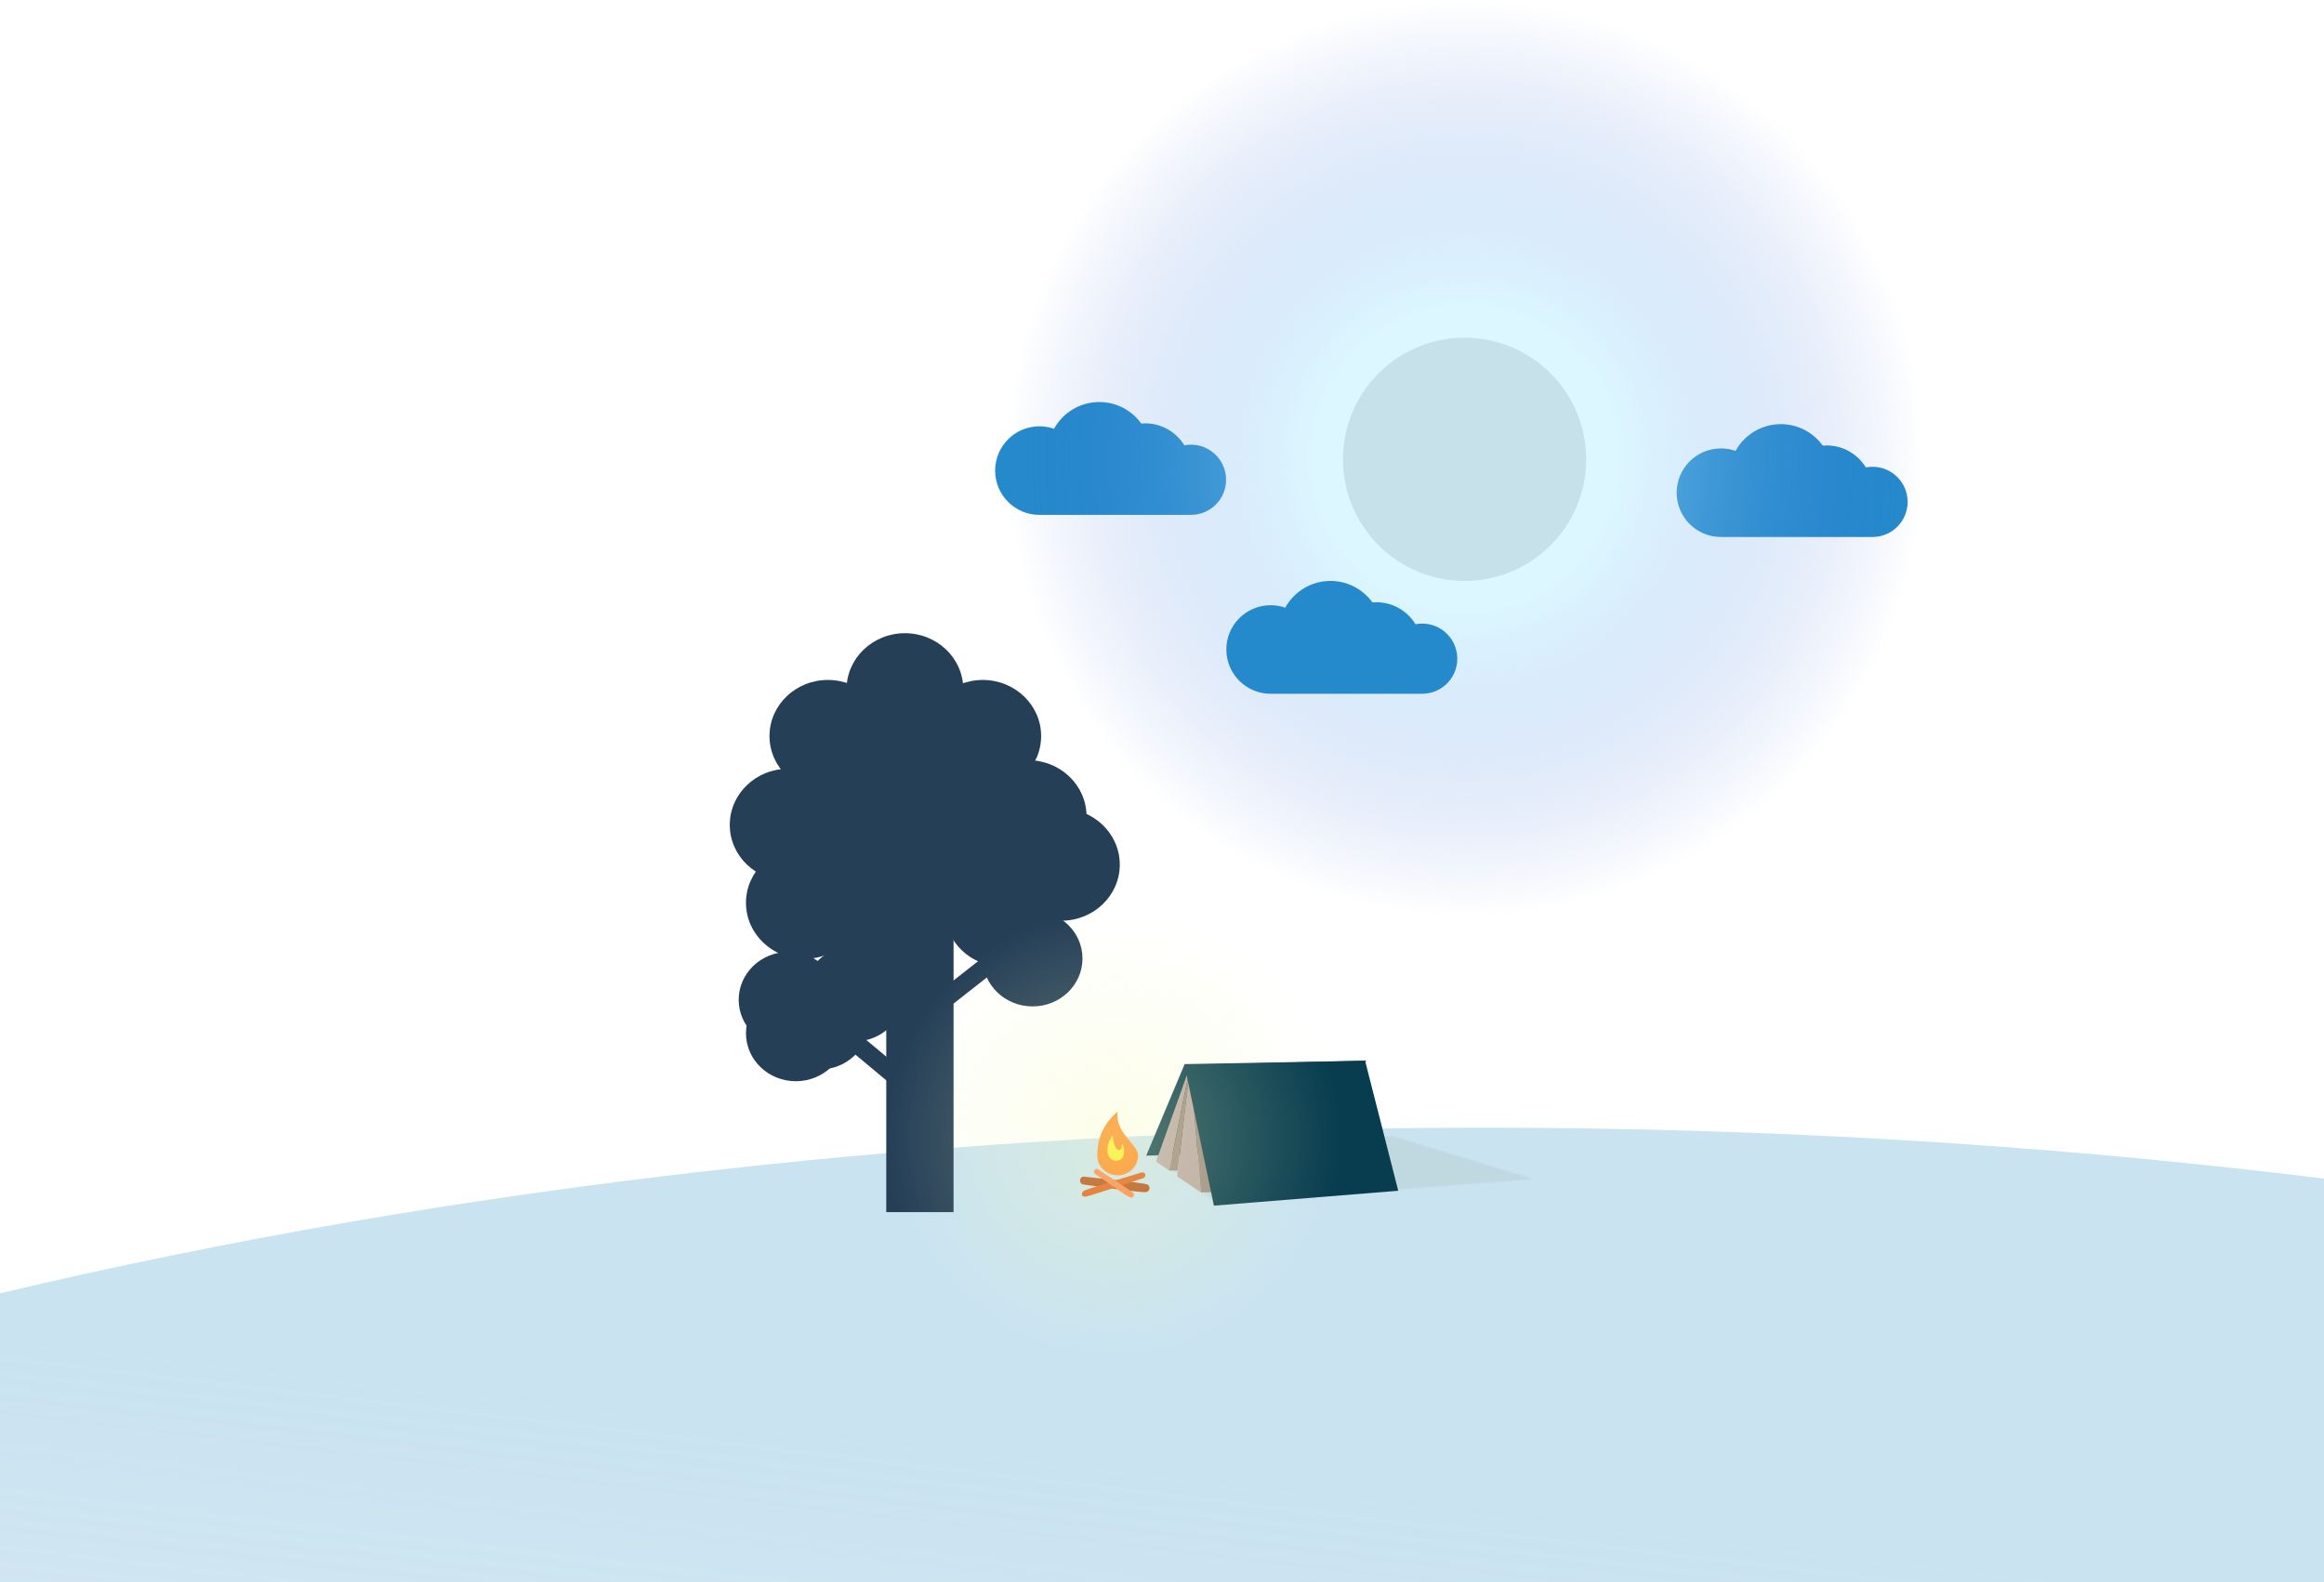
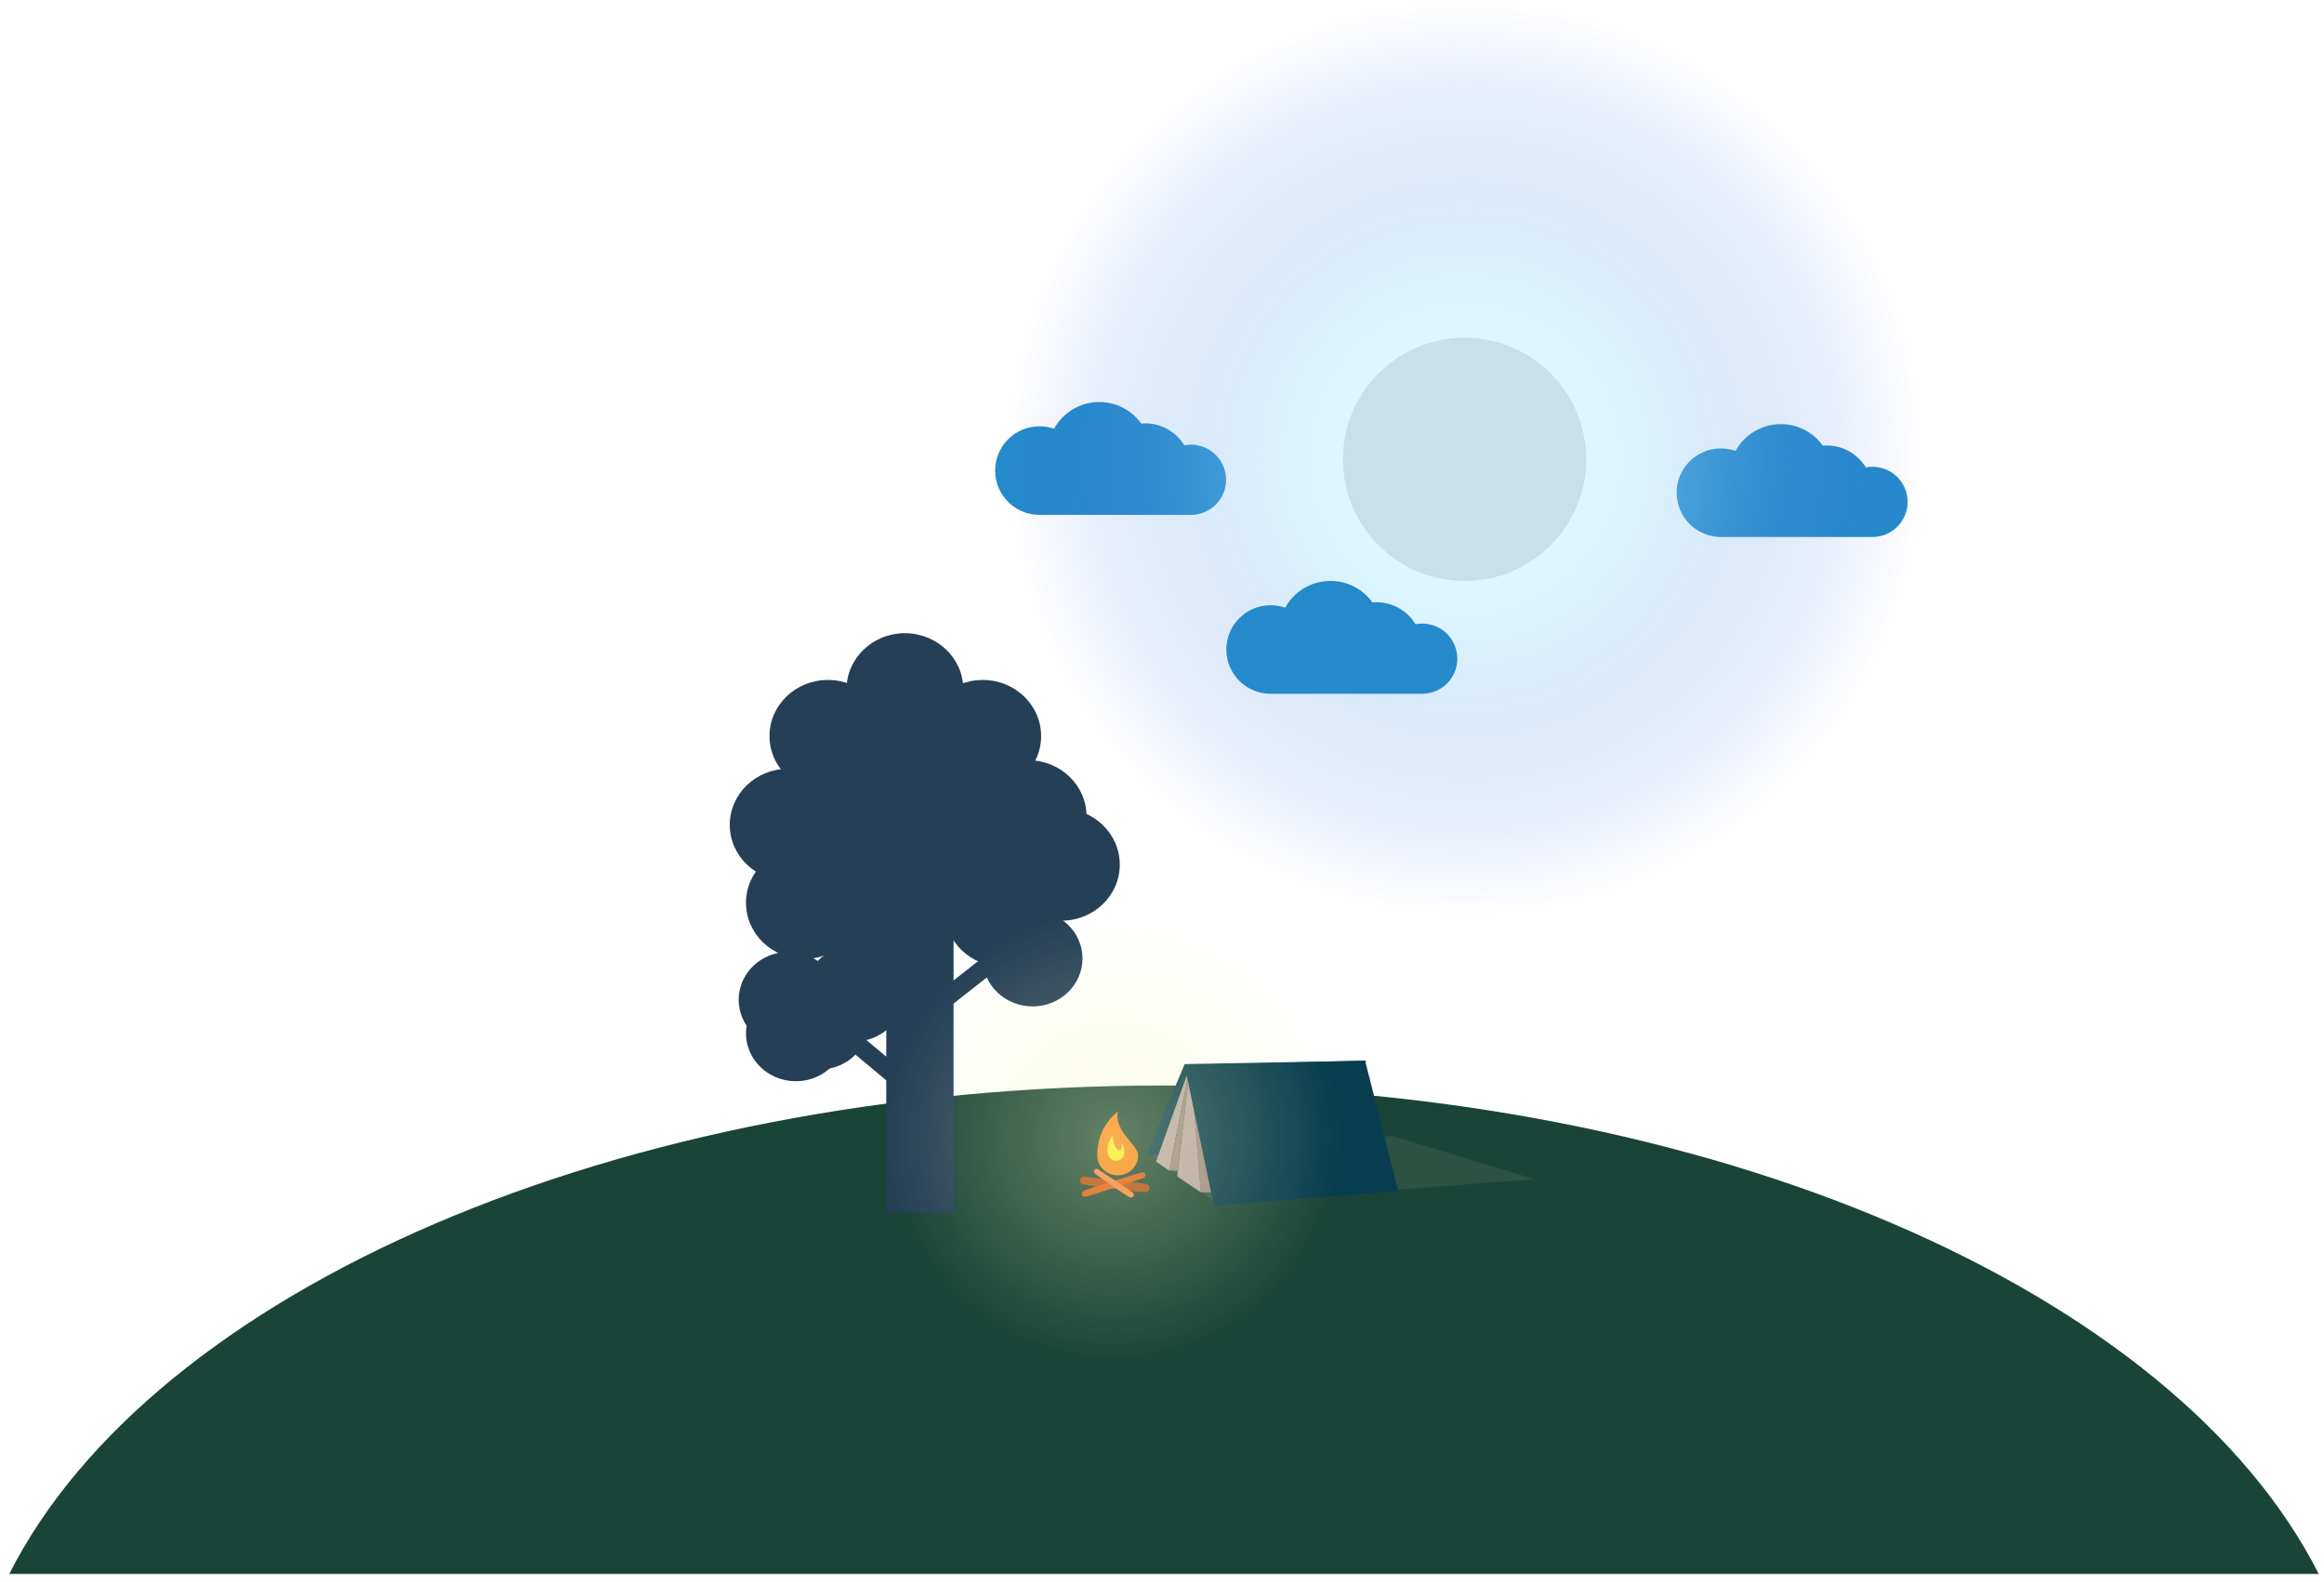
<svg xmlns="http://www.w3.org/2000/svg" width="1156" height="787" fill="none" viewBox="0 0 1156 787">
-   <path fill="url(#a)" fill-opacity=".34" fill-rule="evenodd" d="M1156 586.33c-6.58-.815-13.19-1.611-19.8-2.389C1008.64 568.952 875.249 561 737.953 561 472.787 561 222.189 590.663.031 643.392l-.031.007V787h1156V586.33Z" clip-rule="evenodd" />
+   <path fill="#1A4438" fill-rule="evenodd" d="M1153.39 783H4.61C75.643 642.74 305.908 540 579 540s503.36 102.74 574.39 243Z" clip-rule="evenodd" />
  <path fill="#258ACB" d="M885.812 211c8.592 0 16.2 4.216 20.866 10.692a23.162 23.162 0 0 1 1.98-.085c8.235 0 15.449 4.373 19.446 10.922a17.61 17.61 0 0 1 3.319-.315c9.643 0 17.461 7.818 17.461 17.461 0 9.644-7.818 17.461-17.461 17.461l-75.393.001c-12.167 0-22.03-9.864-22.03-22.031 0-12.167 9.863-22.03 22.03-22.03 2.545 0 4.99.432 7.264 1.226 4.376-7.931 12.82-13.302 22.518-13.302Zm-339-11c8.592 0 16.2 4.216 20.866 10.692a23.162 23.162 0 0 1 1.98-.085c8.235 0 15.449 4.373 19.446 10.922a17.61 17.61 0 0 1 3.319-.315c9.643 0 17.461 7.818 17.461 17.461 0 9.644-7.818 17.461-17.461 17.461l-75.393.001c-12.167 0-22.03-9.864-22.03-22.031 0-12.167 9.863-22.03 22.03-22.03 2.545 0 4.99.432 7.264 1.226 4.376-7.931 12.82-13.302 22.518-13.302Z" />
  <circle cx="728.5" cy="228.5" r="60.5" fill="#D9D9D9" />
-   <circle cx="729" cy="228" r="228" fill="url(#b)" fill-opacity=".42" />
+   <circle cx="729" cy="228" r="228" fill="url(#a)" fill-opacity=".42" />
  <path fill="#253F57" d="M440.842 452.992h33.476V603h-33.476V452.992Z" />
-   <path fill="#253F57" d="M465.445 438.262c0 15.414-13.002 27.909-29.04 27.909-16.038 0-29.039-12.495-29.039-27.909 0-15.413 13.001-27.908 29.039-27.908 16.038 0 29.04 12.495 29.04 27.908Z" />
-   <path fill="#253F57" d="M498.921 438.262c0 15.414-13.001 27.909-29.04 27.909-16.038 0-29.039-12.495-29.039-27.909 0-15.413 13.001-27.908 29.039-27.908 16.039 0 29.04 12.495 29.04 27.908Z" />
-   <path fill="#253F57" d="M465.445 461.907c0 15.414-13.002 27.909-29.04 27.909-16.038 0-29.039-12.495-29.039-27.909 0-15.413 13.001-27.908 29.039-27.908 16.038 0 29.04 12.495 29.04 27.908ZM557 430.122c0 15.414-13.001 27.909-29.04 27.909-16.038 0-29.039-12.495-29.039-27.909 0-15.413 13.001-27.908 29.039-27.908 16.039 0 29.04 12.495 29.04 27.908Zm-77.842-87.214c0 15.414-13.001 27.909-29.04 27.909-16.038 0-29.039-12.495-29.039-27.909 0-15.413 13.001-27.908 29.039-27.908 16.039 0 29.04 12.495 29.04 27.908Z" />
-   <path fill="#253F57" d="M440.842 366.166c0 15.413-13.001 27.908-29.04 27.908-16.038 0-29.039-12.495-29.039-27.908 0-15.414 13.001-27.909 29.039-27.909 16.039 0 29.04 12.495 29.04 27.909Z" />
+   <path fill="#253F57" d="M465.445 438.262c0 15.414-13.001 27.909-29.04 27.909-16.038 0-29.039-12.495-29.039-27.909 0-15.413 13.001-27.908 29.039-27.908 16.039 0 29.04 12.495 29.04 27.908Z" />
+   <path fill="#253F57" d="M498.921 438.262c0 15.414-13.001 27.909-29.039 27.909-16.039 0-29.04-12.495-29.04-27.909 0-15.413 13.001-27.908 29.04-27.908 16.038 0 29.039 12.495 29.039 27.908Z" />
+   <path fill="#253F57" d="M465.445 461.907c0 15.414-13.001 27.909-29.04 27.909-16.038 0-29.039-12.495-29.039-27.909 0-15.413 13.001-27.908 29.039-27.908 16.039 0 29.04 12.495 29.04 27.908ZM557 430.122c0 15.414-13.001 27.909-29.039 27.909-16.039 0-29.04-12.495-29.04-27.909 0-15.413 13.001-27.908 29.04-27.908 16.038 0 29.039 12.495 29.039 27.908Zm-77.842-87.214c0 15.414-13.001 27.909-29.039 27.909-16.039 0-29.04-12.495-29.04-27.909 0-15.413 13.001-27.908 29.04-27.908 16.038 0 29.039 12.495 29.039 27.908Z" />
+   <path fill="#253F57" d="M440.842 366.166c0 15.413-13.001 27.908-29.039 27.908-16.039 0-29.04-12.495-29.04-27.908 0-15.414 13.001-27.909 29.04-27.909 16.038 0 29.039 12.495 29.039 27.909Z" />
  <path fill="#253F57" d="M421.079 410.354c0 15.413-13.001 27.908-29.039 27.908-16.039 0-29.04-12.495-29.04-27.908 0-15.413 13.001-27.909 29.04-27.909 16.038 0 29.039 12.496 29.039 27.909Zm96.798-44.188c0 15.413-13.001 27.908-29.039 27.908-16.038 0-29.04-12.495-29.04-27.908 0-15.414 13.002-27.909 29.04-27.909 16.038 0 29.039 12.495 29.039 27.909Z" />
-   <path fill="#253F57" d="M479.158 378.182c0 15.413-13.001 27.908-29.04 27.908-16.038 0-29.039-12.495-29.039-27.908 0-15.414 13.001-27.909 29.039-27.909 16.039 0 29.04 12.495 29.04 27.909Zm61.306 27.908c0 15.414-13.002 27.909-29.04 27.909-16.038 0-29.039-12.495-29.039-27.909 0-15.413 13.001-27.908 29.039-27.908 16.038 0 29.04 12.495 29.04 27.908Z" />
-   <path fill="#253F57" d="M498.921 406.09c0 15.414-13.001 27.909-29.04 27.909-16.038 0-29.039-12.495-29.039-27.909 0-15.413 13.001-27.908 29.039-27.908 16.039 0 29.04 12.495 29.04 27.908Z" />
-   <path fill="#253F57" d="M527.96 452.992c0 15.413-13.001 27.908-29.039 27.908-16.038 0-29.04-12.495-29.04-27.908 0-15.414 13.002-27.909 29.04-27.909 16.038 0 29.039 12.495 29.039 27.909Zm-98.814-3.876c0 15.413-13.002 27.908-29.04 27.908-16.038 0-29.039-12.495-29.039-27.908 0-15.414 13.001-27.909 29.039-27.909 16.038 0 29.04 12.495 29.04 27.909Z" />
-   <path fill="#253F57" d="M450.118 406.09c0 15.414-13.001 27.909-29.039 27.909-16.038 0-29.039-12.495-29.039-27.909 0-15.413 13.001-27.908 29.039-27.908 16.038 0 29.039 12.495 29.039 27.908Zm0 100.664 58.089-45.622 5.87 6.903-58.088 45.622-5.871-6.903Zm-47.163-12.675 56.692 47.217-6.075 6.738-56.693-47.217 6.076-6.738Z" />
+   <path fill="#253F57" d="M479.158 378.182c0 15.413-13.001 27.908-29.039 27.908-16.039 0-29.04-12.495-29.04-27.908 0-15.414 13.001-27.909 29.04-27.909 16.038 0 29.039 12.495 29.039 27.909Zm61.306 27.908c0 15.414-13.002 27.909-29.04 27.909-16.038 0-29.039-12.495-29.039-27.909 0-15.413 13.001-27.908 29.039-27.908 16.038 0 29.04 12.495 29.04 27.908Z" />
+   <path fill="#253F57" d="M498.921 406.09c0 15.414-13.001 27.909-29.039 27.909-16.039 0-29.04-12.495-29.04-27.909 0-15.413 13.001-27.908 29.04-27.908 16.038 0 29.039 12.495 29.039 27.908Z" />
+   <path fill="#253F57" d="M527.961 452.992c0 15.413-13.002 27.908-29.04 27.908-16.038 0-29.039-12.495-29.039-27.908 0-15.414 13.001-27.909 29.039-27.909 16.038 0 29.04 12.495 29.04 27.909Zm-98.815-3.876c0 15.413-13.002 27.908-29.04 27.908-16.038 0-29.039-12.495-29.039-27.908 0-15.414 13.001-27.909 29.039-27.909 16.038 0 29.04 12.495 29.04 27.909Z" />
+   <path fill="#253F57" d="M450.119 406.09c0 15.414-13.002 27.909-29.04 27.909-16.038 0-29.039-12.495-29.039-27.909 0-15.413 13.001-27.908 29.039-27.908 16.038 0 29.04 12.495 29.04 27.908Zm0 100.664 58.088-45.622 5.87 6.903-58.088 45.622-5.87-6.903Zm-47.164-12.675 56.692 47.217-6.075 6.738-56.693-47.217 6.076-6.738Z" />
  <path fill="#253F57" d="M420.676 514.042c0 13.165-11.106 23.838-24.805 23.838s-24.804-10.673-24.804-23.838c0-13.166 11.105-23.839 24.804-23.839 13.699 0 24.805 10.673 24.805 23.839Zm117.771-37.212c0 13.166-11.105 23.839-24.805 23.839-13.699 0-24.804-10.673-24.804-23.839 0-13.165 11.105-23.838 24.804-23.838 13.7 0 24.805 10.673 24.805 23.838Z" />
  <path fill="#253F57" d="M449.715 494.273c0 13.166-11.105 23.839-24.804 23.839-13.7 0-24.805-10.673-24.805-23.839 0-13.165 11.105-23.838 24.805-23.838 13.699 0 24.804 10.673 24.804 23.838Z" />
  <path fill="#253F57" d="M417.046 497.374c0 13.166-11.106 23.839-24.805 23.839s-24.804-10.673-24.804-23.839c0-13.165 11.105-23.838 24.804-23.838 13.699 0 24.805 10.673 24.805 23.838Z" />
  <path fill="#253F57" d="M432.372 508.227c0 13.166-11.105 23.839-24.804 23.839-13.7 0-24.805-10.673-24.805-23.839 0-13.165 11.105-23.838 24.805-23.838 13.699 0 24.804 10.673 24.804 23.838Z" />
  <path fill="#073D4F" d="m570.147 574.907 81.435-1.99 28.009-45.234-90.48 2.065-18.964 45.159Z" />
-   <g filter="url(#c)">
+   <g filter="url(#b)">
    <path fill="#95A187" fill-opacity=".16" d="m605.188 598.621 157.805-12.023-70.343-21.46-119.868 9.393 32.406 24.09Z" />
  </g>
  <path fill="#9B8981" d="m602.666 593.143-10.545-64.065 5.174 64.065h5.371Z" />
  <path fill="#B7A5A5" d="m597.295 593.143-5.174-63.911-4.031 34.117-2.495 21.922 11.7 7.872Z" />
  <path fill="#B7A5A5" d="m575.045 577.862 17.268-48.475-3.646 17.599-7.1 35.352-6.522-4.476Z" />
  <path fill="#9B8981" d="m585.787 582.338 6.423-52.797-10.643 52.797h4.22Z" />
  <path fill="#073D4F" d="m603.817 599.781 91.69-7.415-16.492-64.683-89.904 1.689 14.706 70.409Z" />
  <g opacity=".98">
    <path fill="#B4480C" d="M538.417 589.175c-1.828-1.025-1.468-3.387.378-3.85 0 0 29.919 3.064 31.77 3.861 1.85.798 1.606 3.289-.378 3.85-1.985.561-31.77-3.861-31.77-3.861Z" />
    <path fill="#DF590F" d="M568.05 583.204c1.911.025 2.308 1.807.831 2.826 0 0-27.13 9.145-28.992 9.286-1.862.142-2.4-1.686-.831-2.825 1.568-1.139 28.992-9.287 28.992-9.287Z" />
    <path fill="#FC8340" d="M544.391 583.714c-.764-1.17.226-2.474 1.487-2.188 0 0 16.977 10.963 17.828 12.005.851 1.042-.111 2.458-1.487 2.188-1.376-.27-17.828-12.005-17.828-12.005Z" />
    <path fill="#FF881B" d="M566.111 574.796c0 5.471-4.547 9.907-10.155 9.907-5.609 0-10.155-4.436-10.155-9.907 0-5.472 1.238-14.366 10.155-21.796-1.61 10.403 10.155 16.324 10.155 21.796Z" />
    <path fill="#FDF228" d="M558.04 569.966c0-3.715 3.489 6.564-1.884 7.346-2.265.513-4.506-.863-5.007-3.072-.5-2.21-.587-5.543 2.334-9.359.47 8.181 4.557 8.8 4.557 5.085Z" />
  </g>
-   <circle cx="554" cy="566" r="113" fill="url(#d)" fill-opacity=".34" />
+   <circle cx="554" cy="566" r="113" fill="url(#c)" fill-opacity=".34" />
  <path fill="#258ACB" d="M661.812 289c8.592 0 16.2 4.216 20.866 10.692a23.162 23.162 0 0 1 1.98-.085c8.235 0 15.449 4.373 19.446 10.922a17.61 17.61 0 0 1 3.319-.315c9.643 0 17.461 7.818 17.461 17.461 0 9.644-7.818 17.461-17.461 17.461l-75.393.001c-12.167 0-22.03-9.864-22.03-22.031 0-12.167 9.863-22.03 22.03-22.03 2.545 0 4.99.432 7.264 1.226 4.376-7.931 12.82-13.302 22.518-13.302Z" />
  <defs>
-     <radialGradient id="b" cx="0" cy="0" r="1" gradientTransform="matrix(0 228 -228 0 729 228)" gradientUnits="userSpaceOnUse">
+     <radialGradient id="a" cx="0" cy="0" r="1" gradientTransform="matrix(0 228 -228 0 729 228)" gradientUnits="userSpaceOnUse">
      <stop offset=".333" stop-color="#ABEBFF" />
      <stop offset="1" stop-color="#1E50D0" stop-opacity="0" />
    </radialGradient>
-     <radialGradient id="d" cx="0" cy="0" r="1" gradientTransform="rotate(90 -6 560) scale(113)" gradientUnits="userSpaceOnUse">
+     <radialGradient id="c" cx="0" cy="0" r="1" gradientTransform="rotate(90 -6 560) scale(113)" gradientUnits="userSpaceOnUse">
      <stop stop-color="#F6FBBD" />
      <stop offset="1" stop-color="#F6FBBD" stop-opacity="0" />
    </radialGradient>
-     <linearGradient id="a" x1="617.589" x2="544.506" y1="738.336" y2="1359.82" gradientUnits="userSpaceOnUse">
-       <stop stop-color="#62ADD7" />
-       <stop offset="1" stop-color="#1C77AB" stop-opacity="0" />
-     </linearGradient>
-     <filter id="c" width="192.212" height="35.484" x="571.782" y="564.138" color-interpolation-filters="sRGB" filterUnits="userSpaceOnUse">
+     <filter id="b" width="192.212" height="35.484" x="571.782" y="564.138" color-interpolation-filters="sRGB" filterUnits="userSpaceOnUse">
      <feFlood flood-opacity="0" result="BackgroundImageFix" />
      <feBlend in="SourceGraphic" in2="BackgroundImageFix" result="shape" />
      <feGaussianBlur result="effect1_foregroundBlur_220_2" stdDeviation=".5" />
    </filter>
  </defs>
</svg>
